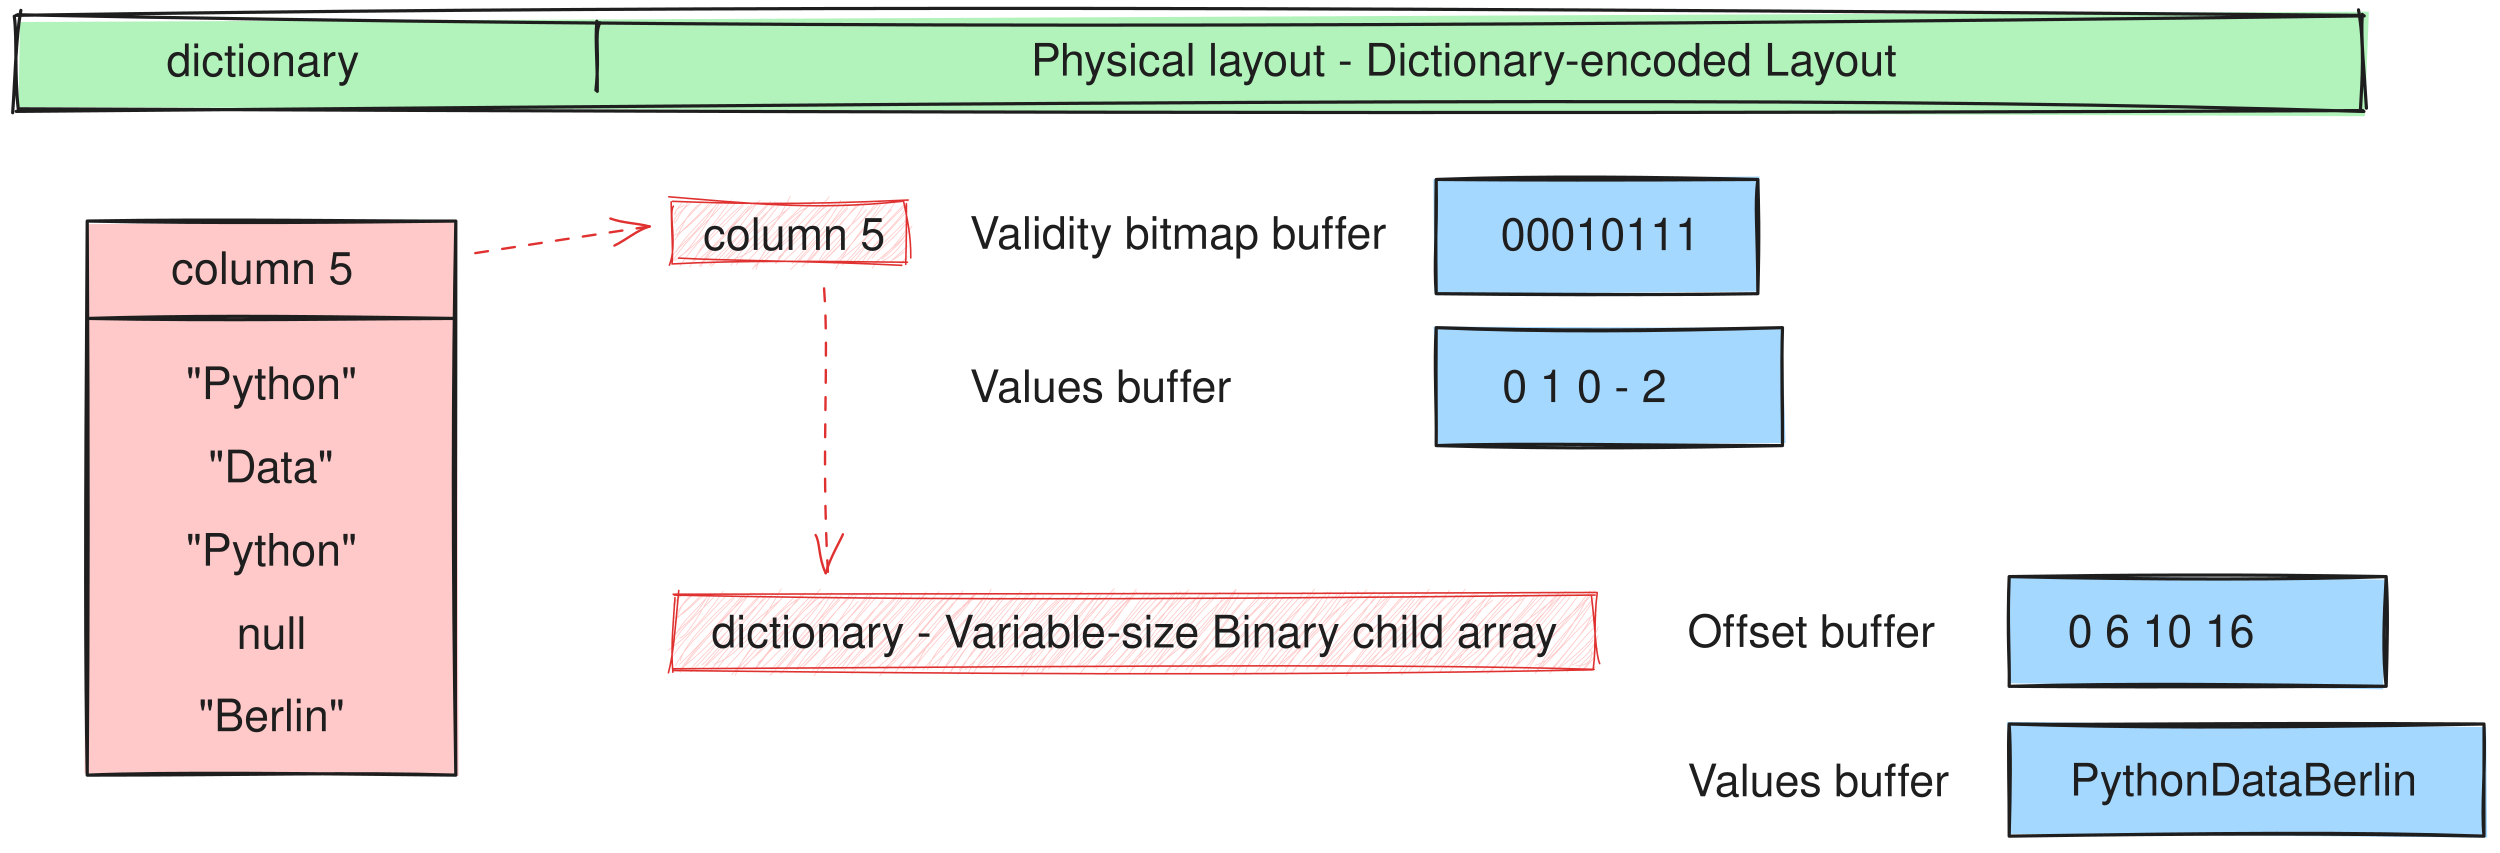
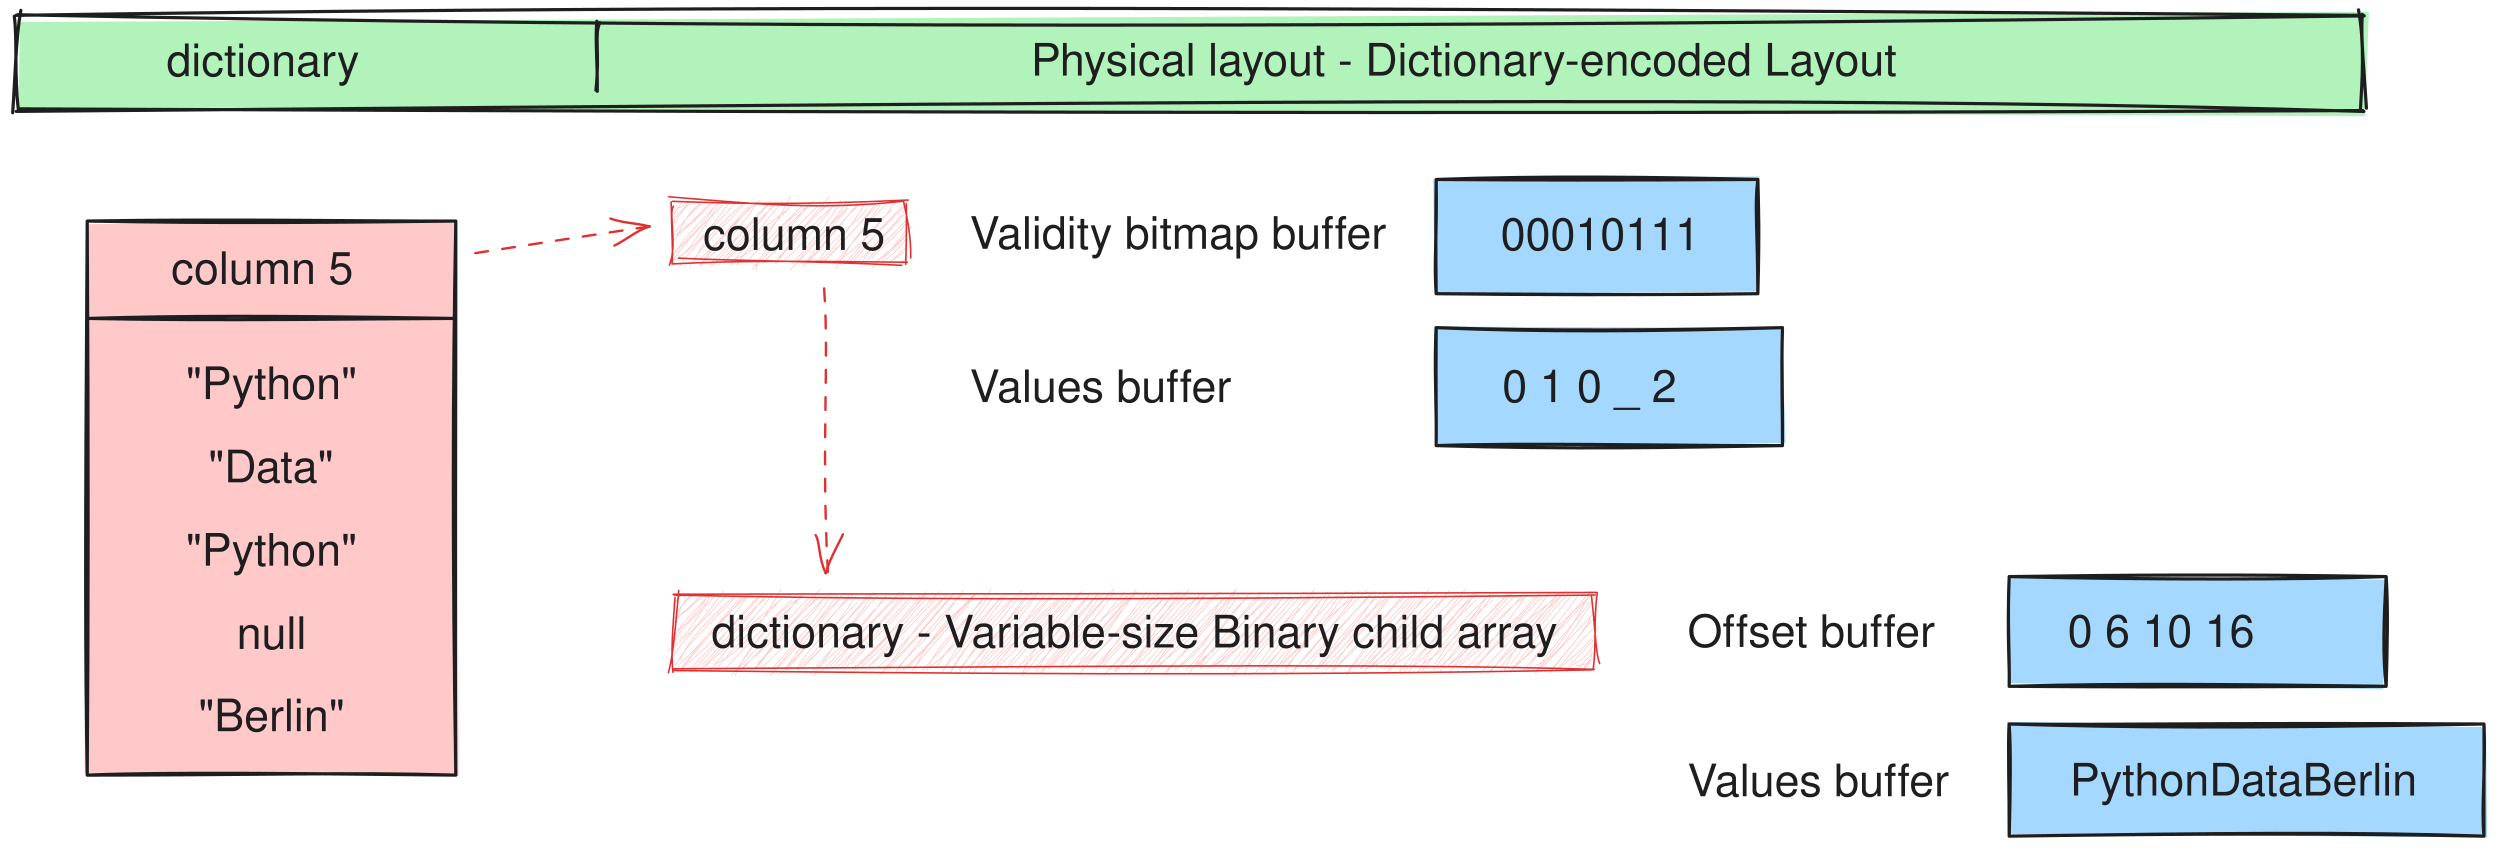
<svg xmlns="http://www.w3.org/2000/svg" version="1.1" viewBox="0 0 1562.414 532.562" width="1562.414" height="532.562">
  <defs>
    <style class="style-fonts">
      @font-face {
        font-family: "Virgil";
        src: url("https://excalidraw.com/Virgil.woff2");
      }
      @font-face {
        font-family: "Cascadia";
        src: url("https://excalidraw.com/Cascadia.woff2");
      }
      @font-face {
        font-family: "Assistant";
        src: url("https://excalidraw.com/Assistant-Regular.woff2");
      }
    </style>
  </defs>
  <g stroke-linecap="round" transform="translate(10 10) rotate(0 733.5156 29.72166)">
    <path d="M2.54 3.74 L1470.49 -2.71 L1467.93 62.65 L1.56 56.85" stroke="none" stroke-width="0" fill="#b2f2bb" />
    <path d="M0.94 -0.79 C427.88 7.82, 857.07 7.69, 1467.55 -0.07 M0.03 -0.41 C361.87 -5.79, 723.06 -6.61, 1467.04 -0.4 M1463.97 -3.85 C1467.9 17.36, 1466.25 40.35, 1465.21 58.41 M1466.33 -1.02 C1465.32 16.12, 1467.54 32.58, 1468.93 57.61 M1466.67 59.1 C1083.84 60.71, 701.4 61.11, 1.42 57.99 M1467.36 59.66 C1171.68 50.78, 876.31 52.16, 0.17 59.61 M-2.08 60.46 C-0.38 36.98, -0.13 13.79, 3.04 -3.51 M1.47 58.53 C-1.1 36.95, 0.83 14.86, -1.06 0.15" stroke="#1e1e1e" stroke-width="2" fill="none" />
  </g>
  <g transform="translate(104.0473 21.80472) rotate(0 59.91699 16.1)">
    <text x="0" y="25.761" font-family="Helvetica, Segoe UI Emoji" font-size="28px" fill="#1e1e1e" text-anchor="start" style="white-space: pre;" direction="ltr" dominant-baseline="alphabetic">dictionary</text>
  </g>
-   <g transform="translate(644.2892 21.47495) rotate(0 270.5417 16.1)">
+   <g transform="translate(644.2892 21.47495) rotate(0 272.3643 16.1)">
    <text x="0" y="25.761" font-family="Helvetica, Segoe UI Emoji" font-size="28px" fill="#1e1e1e" text-anchor="start" style="white-space: pre;" direction="ltr" dominant-baseline="alphabetic">Physical layout - Dictionary-encoded Layout</text>
  </g>
  <g stroke-linecap="round" transform="translate(54.50792 138.1484) rotate(0 115.1775 173.1395)">
    <path d="M0.55 1.93 L230.77 0.41 L232.13 346.77 L-1.67 345.24" stroke="none" stroke-width="0" fill="#ffc9c9" />
    <path d="M0 0 C87.48 -1.44, 172.96 0.19, 230.36 0 M0 0 C81.92 1.61, 163.12 0.75, 230.36 0 M230.36 0 C228.38 103.95, 228.22 207.58, 230.36 346.28 M230.36 0 C230.46 117.69, 229.67 235.7, 230.36 346.28 M230.36 346.28 C165.38 344.36, 102.8 346.25, 0 346.28 M230.36 346.28 C138.52 345.31, 47.45 344.29, 0 346.28 M0 346.28 C0.66 250.03, 0.84 152.25, 0 0 M0 346.28 C-1.21 276.72, -1.38 206.29, 0 0" stroke="#1e1e1e" stroke-width="2" fill="none" />
  </g>
  <g stroke-linecap="round">
    <g transform="translate(54.86217 199.0093) rotate(0 114.2212 0)">
      <path d="M0 0 C83.51 1.65, 169.77 0.16, 228.44 0 M0 0 C56.79 -1.66, 113.81 -1.83, 228.44 0" stroke="#1e1e1e" stroke-width="2" fill="none" />
    </g>
  </g>
  <mask />
-   <g transform="translate(106.994 151.7218) rotate(0 56.9 16.1)">
+   <g transform="translate(106.994 151.7218) rotate(0 56.80664 16.1)">
    <text x="0" y="25.761" font-family="Helvetica, Segoe UI Emoji" font-size="28px" fill="#1e1e1e" text-anchor="start" style="white-space: pre;" direction="ltr" dominant-baseline="alphabetic">column 5</text>
  </g>
-   <g transform="translate(116.1601 223.6248) rotate(0 53.45833 16.1)">
+   <g transform="translate(116.1601 223.6248) rotate(0 53.52539 16.1)">
    <text x="0" y="25.761" font-family="Helvetica, Segoe UI Emoji" font-size="28px" fill="#1e1e1e" text-anchor="start" style="white-space: pre;" direction="ltr" dominant-baseline="alphabetic">"Python"</text>
  </g>
-   <g transform="translate(130.1737 275.6863) rotate(0 39.125 16.1)">
+   <g transform="translate(130.1737 275.6863) rotate(0 39.51172 16.1)">
    <text x="0" y="25.761" font-family="Helvetica, Segoe UI Emoji" font-size="28px" fill="#1e1e1e" text-anchor="start" style="white-space: pre;" direction="ltr" dominant-baseline="alphabetic">"Data"</text>
  </g>
-   <g transform="translate(116.1601 327.7479) rotate(0 53.45833 16.1)">
+   <g transform="translate(116.1601 327.7479) rotate(0 53.52539 16.1)">
    <text x="0" y="25.761" font-family="Helvetica, Segoe UI Emoji" font-size="28px" fill="#1e1e1e" text-anchor="start" style="white-space: pre;" direction="ltr" dominant-baseline="alphabetic">"Python"</text>
  </g>
-   <g transform="translate(123.953 431.2362) rotate(0 45.71667 16.1)">
+   <g transform="translate(123.953 431.2362) rotate(0 45.73242 16.1)">
    <text x="0" y="25.761" font-family="Helvetica, Segoe UI Emoji" font-size="28px" fill="#1e1e1e" text-anchor="start" style="white-space: pre;" direction="ltr" dominant-baseline="alphabetic">"Berlin"</text>
  </g>
-   <g transform="translate(147.8925 379.8094) rotate(0 21.78333 16.1)">
+   <g transform="translate(147.8925 379.8094) rotate(0 21.79297 16.1)">
    <text x="0" y="25.761" font-family="Helvetica, Segoe UI Emoji" font-size="28px" fill="#1e1e1e" text-anchor="start" style="white-space: pre;" direction="ltr" dominant-baseline="alphabetic">null</text>
  </g>
  <g stroke-linecap="round" transform="translate(421.0605 126.8442) rotate(0 72.28798 18.98326)">
    <path d="M0 0 C0 0, 0 0, 0 0 M0 0 C0 0, 0 0, 0 0 M1.33 7.08 C1.12 3.73, 1.44 4.13, 6.39 1.42 M0.23 7.15 C2.01 3.81, 2.73 2.83, 4.83 0.35 M0.13 12.1 C0.05 7.57, 7.17 4.71, 8.86 -0.81 M0.53 12.73 C3.66 9.02, 3.98 4.51, 10.32 0.37 M2.04 20.65 C5.82 13.56, 9.26 5.45, 16.29 0.61 M1.47 17.66 C5.21 12.5, 10.46 7.02, 17.19 0.3 M-0.04 20.27 C8.05 17.17, 14.72 8.67, 24.53 -0.32 M0.76 23.16 C4.46 16.8, 10.66 13.24, 21.96 0.61 M-1.62 34.15 C2.59 27.01, 14.51 19.65, 24.74 3.37 M1.53 30.57 C5.63 22.52, 15.49 13.49, 28.22 -0.61 M3.54 33.48 C10.46 30.18, 20.41 12.33, 28.21 0.84 M-0.4 35.94 C7.61 23.03, 18.92 13.84, 30.41 1.38 M0.71 35.97 C13.34 26.66, 21.08 19.31, 35.95 -1.9 M3.82 39.58 C11.47 27.51, 23.54 16.61, 38.86 -0.26 M12.96 36.97 C15.01 28.2, 26.39 15.24, 43.13 0.69 M10.08 40.02 C15.3 29.04, 23.37 22.35, 43.46 1.66 M16.84 39.83 C22.99 28.51, 41.1 11.82, 49.15 0.47 M16.09 39.31 C23.31 28.06, 31.95 19.27, 46.74 2.02 M16.42 34.73 C27.75 25.32, 39.75 9.12, 54.08 -1.65 M18.55 36.65 C28.78 28.76, 37.84 20.82, 51.48 0.93 M22.48 38.88 C31.77 27.42, 46.33 16.9, 60.69 -0.95 M23.39 39.51 C35.36 29.17, 42.97 16.05, 57.9 1.46 M30.48 35.32 C37.18 29.66, 49.04 13.41, 62.97 1.82 M31 37.31 C43.81 22.73, 58.17 8.12, 63.23 -0.81 M33.06 35.61 C40.5 28.93, 56.01 15.23, 72.06 3.25 M35.74 38.96 C45.37 25.22, 56.98 13.39, 66.85 -0.12 M38.09 34.67 C48.77 32.25, 59.51 22.21, 72.84 -4.04 M39.17 38.57 C46.76 27.7, 56.62 19.92, 73.92 1.04 M49.12 41.4 C59.29 29.02, 66.25 12.14, 81.86 3.38 M45.6 36.99 C55.18 26.77, 62.87 18.42, 80.51 1.63 M51.38 41.58 C56.96 24.19, 73.47 12.98, 87.87 -1.5 M51.26 39.53 C59.68 30.4, 66.14 24.15, 85.21 -0.38 M56.32 36.48 C68.07 25.43, 79.73 17.96, 93.81 2.62 M55.88 37.49 C68.55 25.03, 77.99 13.21, 90.26 1.64 M63.56 37.73 C70.29 28, 85.98 9.32, 97.33 -3.93 M63.87 37.87 C75.21 22.76, 84.53 10.08, 97.19 0.63 M65.45 33.97 C70.7 29.95, 79.75 20.21, 100.77 1.02 M67.91 36.93 C77.65 28.75, 88.83 16.49, 99.91 1.41 M72.99 41.68 C89.32 26.24, 100.25 10.17, 107.65 0.16 M74.07 37.84 C85.49 24.88, 97.97 11.67, 104.38 -1.65 M80.43 39.86 C86.97 32.6, 92.83 20.27, 108.71 3.51 M77.46 36.32 C90.58 20.7, 104.37 7.3, 109.7 0.98 M83.16 36.84 C93.64 26.82, 107.65 7.09, 117.71 -0.12 M83.35 38.23 C92.47 27.5, 103.22 15.09, 115.09 0.36 M90.3 37 C96.98 23.58, 111.96 14.43, 120.75 3.88 M90.76 37.24 C100.41 28.2, 109.83 16.83, 120.31 -1.04 M94.65 35.53 C103.61 27.46, 109.14 19.92, 129.5 -1.04 M93.65 36.41 C105.99 24.18, 119.78 9.73, 126.03 0.55 M101.22 41.16 C112.18 21.22, 127.63 5.82, 129.1 0.83 M100.46 37.85 C113.61 23.33, 122.45 11.33, 132.86 0.54 M105.21 38.92 C116.69 29.63, 121.98 16.53, 136.14 4.28 M103.32 36.31 C115.65 26.11, 124.75 19.29, 138.4 -0.36 M111.84 37.68 C116.86 31.64, 124.02 20.37, 147.13 -2.1 M108.98 37.59 C121.2 24.56, 131.43 14.76, 144.91 1.45 M117.68 37.07 C127.45 21.51, 138.72 14.85, 145.92 1.84 M115.2 36.41 C122.98 29.4, 130.03 22.87, 145.83 5.16 M123.88 34.56 C126.24 31.02, 137.47 22.31, 144.78 13.32 M119.17 38.25 C127.43 27.13, 139.68 17.82, 145.93 9.81 M124.04 40.89 C131.28 29.89, 138.84 29.58, 148.99 14.31 M124.5 37.76 C130.97 33.99, 137.23 28.71, 145.14 16.99 M130.22 34.91 C134.93 31.42, 142.45 24.15, 144.21 20.86 M130.33 36.4 C136.48 33.36, 139.3 29.74, 144.91 22.94 M137.13 35.51 C138.26 34.56, 139.29 34.31, 144.2 30.55 M135.52 36.67 C138.96 33.3, 142.71 30.55, 146.13 26.88 M141.59 39.4 C143.68 37.38, 144.03 34.46, 145.12 34.57 M141.39 37.74 C143.42 36.56, 144.02 35.53, 145.89 33.83" stroke="#ffc9c9" stroke-width="0.5" fill="none" />
    <path d="M-3.06 -3.85 C46.06 0.14, 88.84 4.86, 142.75 -1.03 M-0.7 -1.02 C35.81 0.32, 75.29 1.46, 146.48 -1.83 M143.68 -0.86 C145.88 9.45, 148.32 20.36, 148.14 34.34 M145.41 0.55 C145.39 6.12, 145.62 17.23, 144.99 38.38 M142.49 38.98 C88.26 36.22, 32.27 36.14, 3.04 34.45 M146.05 37.05 C91.74 36.51, 41.78 35.75, -1.06 38.11 M-2.71 38.87 C2.5 25.72, -3.3 6.68, -0.25 2.03 M-1.07 38.13 C-0.28 29.68, -1.27 23.77, -1.62 -0.68" stroke="#e03131" stroke-width="1" fill="none" />
  </g>
-   <g transform="translate(439.4095 130.426) rotate(0 56.9 16.1)">
+   <g transform="translate(439.4095 130.426) rotate(0 56.80664 16.1)">
    <text x="0" y="25.761" font-family="Helvetica, Segoe UI Emoji" font-size="28px" fill="#1e1e1e" text-anchor="start" style="white-space: pre;" direction="ltr" dominant-baseline="alphabetic">column 5</text>
  </g>
-   <g transform="translate(606.0676 225.5308) rotate(0 81.60833 16.1)">
+   <g transform="translate(606.0676 225.5308) rotate(0 81.21777 16.1)">
    <text x="0" y="25.761" font-family="Helvetica, Segoe UI Emoji" font-size="28px" fill="#1e1e1e" text-anchor="start" style="white-space: pre;" direction="ltr" dominant-baseline="alphabetic">Values buffer</text>
  </g>
-   <g transform="translate(606.0676 129.7275) rotate(0 130.0333 16.1)">
+   <g transform="translate(606.0676 129.7275) rotate(0 129.4521 16.1)">
    <text x="0" y="25.761" font-family="Helvetica, Segoe UI Emoji" font-size="28px" fill="#1e1e1e" text-anchor="start" style="white-space: pre;" direction="ltr" dominant-baseline="alphabetic">Validity bitmap buffer</text>
  </g>
  <g stroke-linecap="round">
    <g transform="translate(372.8796 12.369) rotate(0 0 22.21342)">
      <path d="M1.94 1.9 C-1.66 9.33, 2.11 20.45, -0.45 44 M0.13 0.89 C-0.96 12.98, 0.6 27.24, 0.41 44.7" stroke="#1e1e1e" stroke-width="2" fill="none" />
    </g>
  </g>
  <mask />
  <g stroke-linecap="round" transform="translate(897.577 112.1569) rotate(0 100.5076 35.69519)">
    <path d="M-1.84 -0.12 L202.03 -1.87 L200.62 70.09 L-1.07 71.56" stroke="none" stroke-width="0" fill="#a5d8ff" />
    <path d="M0 0 C66.4 -2.41, 137.83 -1.49, 201.02 0 M0 0 C55.67 0.42, 111.67 0.54, 201.02 0 M201.02 0 C198.94 15.78, 200.86 30.22, 201.02 71.39 M201.02 0 C201.42 16.18, 202.1 32.19, 201.02 71.39 M201.02 71.39 C157.42 72.15, 113.98 72.11, 0 71.39 M201.02 71.39 C125.54 72.36, 50.51 72.04, 0 71.39 M0 71.39 C-1.51 52.31, 0.56 36.61, 0 0 M0 71.39 C-0.39 44.11, -0.23 14.57, 0 0" stroke="#1e1e1e" stroke-width="2" fill="none" />
  </g>
-   <g transform="translate(937.866 130.5551) rotate(0 62.26667 16.1)">
+   <g transform="translate(937.866 130.5551) rotate(0 60.22461 16.1)">
    <text x="0" y="25.761" font-family="Helvetica, Segoe UI Emoji" font-size="28px" fill="#1e1e1e" text-anchor="start" style="white-space: pre;" direction="ltr" dominant-baseline="alphabetic">00010111</text>
  </g>
  <g stroke-linecap="round" transform="translate(421.0605 371.7178) rotate(0 287.832 23.26222)">
    <path d="M0 0 C0 0, 0 0, 0 0 M0 0 C0 0, 0 0, 0 0 M-0.26 6.43 C-0.3 4.16, 3.26 2.73, 4.1 -0.03 M-0.06 6.74 C1.5 4.89, 1.66 2.63, 4.83 0.56 M1.87 13.81 C4.23 8.87, 6.32 3.14, 11.17 0.19 M1.41 11.42 C3.76 8.06, 7.33 4.42, 11.89 -0.06 M-0.43 14.63 C5.96 13.32, 11.02 6.67, 18.88 0.08 M0.36 17.52 C2.68 12.58, 7.59 10.51, 16.32 1.01 M-1.36 27.76 C1.61 21.95, 12.33 15.98, 19.75 3.01 M1.8 24.18 C4.54 17.78, 12.99 10.35, 23.23 -0.97 M3.8 27.08 C8.95 25.69, 17.23 9.76, 22.57 1.23 M-0.14 29.54 C6.1 18.83, 15.57 11.76, 24.76 1.77 M-3.62 34.86 C8.86 25.72, 16.45 18.53, 30.96 -2.26 M-0.51 38.47 C6.96 26.61, 18.84 15.92, 33.88 -0.62 M4.03 41.14 C6.99 31.29, 19.33 17.23, 37.49 1.08 M1.16 44.19 C7.14 32.46, 15.89 24.97, 37.82 2.06 M3.98 48.52 C12.97 34.17, 33.75 14.41, 44.16 0.11 M3.24 48.01 C12.38 34.66, 22.96 23.64, 41.75 1.66 M3.56 43.42 C17.2 31.2, 31.55 12.29, 48.44 -1.25 M5.69 45.34 C17.75 35.65, 28.47 25.8, 45.84 1.32 M9.62 47.57 C20.96 33.7, 37.55 20.85, 55.71 -1.31 M10.53 48.21 C24.68 35.41, 34.53 19.71, 52.91 1.1 M17.62 44.01 C26.34 35.88, 40.33 17.19, 57.32 2.21 M18.14 46.01 C33.86 28.1, 51.02 10.28, 57.58 -0.41 M20.2 44.31 C29.69 35.26, 47.35 19.07, 67.08 2.89 M22.88 47.66 C35.12 30.79, 49.52 15.76, 61.86 -0.48 M25.23 43.36 C37.42 38.92, 49.81 26.98, 67.2 -3.65 M26.31 47.26 C35.49 34.47, 46.96 24.83, 68.28 1.43 M36.26 50.1 C48.98 34.87, 58.35 15.21, 76.87 3.02 M32.74 45.69 C44.18 33.25, 53.72 22.78, 75.52 1.27 M38.52 50.28 C46.11 30.55, 64.67 16.98, 82.22 -1.1 M38.4 48.23 C48.47 37.44, 56.46 29.43, 79.57 0.01 M43.46 45.18 C57.71 31.55, 71.7 21.4, 88.82 2.26 M43.02 46.19 C58.41 30.64, 70.51 15.77, 85.28 1.28 M50.7 46.43 C59.76 33.84, 77.89 12.36, 91.69 -3.53 M51.01 46.57 C65.01 28.48, 76.84 12.91, 91.54 1.02 M52.59 42.67 C59.35 36.66, 70 25.09, 95.78 0.66 M55.05 45.63 C67.04 34.82, 80.59 19.83, 94.92 1.05 M60.13 50.37 C79.3 31.7, 93.02 12.43, 102.01 0.55 M61.21 46.54 C75.27 30.63, 90.38 14.4, 98.73 -1.26 M66.91 49.31 C75.4 39.81, 83.08 25.39, 103.72 3.15 M63.95 45.77 C80.43 26.22, 97.57 8.97, 104.71 0.62 M70.3 45.54 C83.59 32.19, 100.35 9.29, 112.73 -0.48 M70.49 46.93 C81.96 33.39, 95.17 18.13, 110.1 0 M76.78 46.46 C85.94 29.96, 103.54 17.8, 115.1 4.28 M77.25 46.69 C89.25 35.02, 101.09 20.88, 114.66 -0.64 M81.79 44.23 C93.03 33.58, 100.7 23.56, 124.51 -1.4 M80.79 45.11 C96.15 29.48, 112.94 11.58, 121.05 0.19 M87.71 50.61 C101.88 27.18, 120.38 8.26, 123.46 1.22 M86.94 47.3 C103.12 29.44, 114.84 14.15, 127.22 0.94 M92.35 47.62 C106.14 35.51, 113.91 19.56, 131.15 3.92 M90.46 45 C105.14 32.42, 116.43 23.08, 133.41 -0.72 M98.98 46.38 C105.65 38.3, 114.47 25.12, 141.48 -1.71 M96.12 46.29 C110.68 30.61, 123.21 18.17, 139.27 1.85 M104.82 45.76 C118.43 25.73, 133.54 14.65, 143.56 -1.53 M102.34 45.1 C112.91 35.34, 122.51 25.87, 143.46 1.78 M111.02 43.25 C118.4 33.68, 134.85 18.97, 147.66 3.91 M106.31 46.95 C120.04 29.57, 137.78 13.94, 148.82 0.4 M111.18 49.59 C123.65 33.2, 136.2 27.15, 157.78 -1.9 M111.64 46.46 C123.5 36.43, 135.13 24.97, 153.93 0.78 M117.36 43.6 C131.71 28.68, 149.3 9.83, 157.59 -0.63 M117.47 45.09 C130.59 33.9, 140.24 22.43, 158.29 1.44 M124.54 42.9 C133.35 34.28, 141.53 26.29, 162.98 3.57 M122.07 44.69 C137.37 27.46, 153.79 11, 165.95 -2.08 M128.67 50.67 C143.95 33.83, 153.44 14.51, 168.01 2.87 M128.01 45.13 C143.34 31.93, 153.34 19.27, 170.57 0.42 M131.13 46.37 C148.51 31.66, 151.15 26.04, 173.45 0.48 M133.74 45.96 C146.93 33.76, 156.8 20.18, 175.12 -0.59 M140.74 44.56 C150.46 34.02, 160.88 25.76, 180.76 -2.55 M138.76 48.01 C150.54 33.29, 161.94 16.84, 180.95 -0.69 M146.29 45.56 C151.92 39.01, 165.44 25.65, 188.6 -0.67 M143.2 47.02 C157.67 33.4, 167.12 21.44, 187.46 0.02 M150.49 46.28 C159.4 28.11, 170.94 13.35, 186.83 3.04 M149 47.26 C163.57 28.08, 181.29 11.28, 189.18 -1.34 M158.51 46.89 C164.19 31.4, 175.58 24.02, 192.98 3.49 M155.46 47.17 C168.87 32.38, 180.38 19.71, 195.44 -0.91 M163.96 45.67 C174.94 27.06, 191.58 12.77, 198.31 -3.56 M160.44 44.96 C171.19 36.56, 182.91 24.32, 199.45 1.6 M169.39 45.67 C181.51 31.46, 197.11 11.34, 204.25 1.18 M167.94 48.27 C176.5 31.9, 188.03 19.11, 205.96 0.5 M172.31 49.5 C182.73 32.09, 193.24 19.41, 208.44 -0.67 M173.24 47.76 C182.03 31.89, 193.75 19.18, 212.37 1.79 M177.66 50.07 C187.7 32.33, 201.95 13.24, 217.21 -2.47 M178.52 46.74 C188.49 33.62, 196.59 25.61, 216.36 0.72 M183.84 49.36 C190.59 34.49, 205.45 21.75, 223.58 -1.74 M181.99 46.85 C193.21 38, 199.96 26.6, 221 -0.52 M186.52 49.89 C198.14 31.13, 210.94 14.75, 227.76 -1.47 M188.85 46.35 C203.25 31.16, 218.68 11.46, 226.41 0.77 M191.96 45.75 C205.55 38.09, 213.81 23.72, 231.19 0.67 M191.7 46.03 C204.01 31.42, 217.29 19.92, 234.84 1.48 M198.26 45.57 C202.74 37.2, 211.23 32.41, 240.3 3.79 M198.98 47.11 C211.8 32.62, 221.18 18.01, 237.67 -1.01 M199.21 48.04 C211.19 30.29, 225.38 15.84, 239.88 2.84 M201.85 45.61 C214.54 34.14, 225.18 21.31, 243.81 1.13 M210.32 44.66 C220.76 35.28, 229.79 20.3, 246.3 3.56 M207.43 45.92 C221.66 29.09, 236.58 11.8, 248.11 0.01 M217.26 50.46 C225.38 33.22, 238.26 11.68, 255.39 -2.03 M214.34 46.49 C226.44 33.33, 239.89 17.48, 254.3 -1.63 M217.93 50.82 C234.86 30.31, 240.67 20.04, 260.4 -0.81 M217.84 45.43 C236.04 27.93, 250.86 12.87, 260.16 -0.71 M226.9 48.14 C231.33 38.27, 244.78 21.04, 264.56 0.11 M225.5 46.13 C232.46 37.76, 243.78 26.72, 265.1 -0.3 M229.45 48.63 C243.58 34.71, 251 22.79, 267.01 0.18 M230.26 46.89 C242.74 29.83, 258.08 14.28, 271.34 0.11 M234.04 45.05 C242.56 38.29, 248.59 24.82, 275.37 -3.83 M234.11 46.55 C251.24 28.9, 264.54 14.06, 275.47 -1.85 M242.35 43.5 C247.03 31.9, 262.42 21, 283.68 0.9 M241.18 46.11 C256.09 27.41, 270.02 13.07, 281.62 -1.71 M245.73 46.08 C257.65 32.28, 275.32 13.02, 284.93 1.97 M245.39 46.34 C258.02 32.27, 269.04 18.65, 285.08 1.35 M251.25 45.73 C263.26 36.92, 271.34 22.4, 289.06 -3.43 M251.54 45.44 C260.4 32.75, 271.39 20.43, 289.4 -1.76 M254.14 48.94 C265.48 34.16, 273.35 29.63, 295.46 -1.82 M254.98 44.64 C272.07 30.65, 283.88 16.17, 298.05 -0.52 M263.86 46.51 C276.12 32.53, 288.95 8.73, 302.96 -0.67 M262.7 45.82 C270.87 36.52, 281.14 24.8, 303.52 0.91 M268.54 44.27 C280.01 31.27, 285.61 25.6, 306.32 2.36 M264.98 45.15 C277.65 32.59, 291.37 16.82, 306.95 1.26 M269.04 49.89 C284.78 34.19, 294.27 20.83, 314.28 -1.84 M272.48 46.73 C282.7 33.84, 297.28 20.42, 311.25 -0.18 M275.37 47.56 C287.61 35.52, 299.9 15.5, 321.99 -3.08 M275.91 48.15 C288.24 36, 298.36 23.49, 316.76 -1.99 M284.77 48.8 C294.61 33.92, 297.89 22.28, 321.07 -1.08 M283.12 46.22 C297.33 29.77, 311.01 14.2, 322.32 1.06 M286.16 43.16 C301.77 31.59, 312.14 12.26, 328.08 1.19 M286.73 46.48 C297.13 37.35, 306.58 26.33, 328.93 -0.42 M294.15 49.03 C310.4 26.18, 326.55 12.14, 330.5 0.35 M293.29 44.91 C304.82 32.44, 313.37 20.12, 332.86 -0.74 M296.91 49.07 C305.74 37.64, 316.99 18.51, 339.3 -0.68 M298.2 46.27 C312.09 33.11, 323.69 15.91, 341.31 -1.59 M301.42 45.26 C320.75 30.15, 335.29 16.56, 342.85 2.08 M302.13 45.98 C317.37 30.22, 332.89 11.08, 345.48 1.65 M306.75 49.9 C327.27 25.8, 342.04 7.79, 350.85 -2.86 M307.46 47.99 C317.36 37.37, 327.78 28.75, 347.57 2.24 M315.92 45.06 C327.83 36.5, 334.01 28.77, 351.55 -3.42 M313.19 47.16 C325.41 36.01, 338.97 21.89, 353.19 -0.02 M321.91 49.4 C337.37 27.45, 347.68 10.83, 357.04 3.06 M320.13 46.9 C332.26 34.75, 340.84 23.17, 359.75 -0.89 M328.13 44.84 C335.9 35.69, 343.59 24.05, 367.12 1.24 M326.47 44.75 C338.28 34.58, 347.58 19.2, 367.45 -1.4 M326.45 43.42 C342.19 30.88, 357.92 16.3, 371.29 0.63 M328.93 46.08 C340.71 35.16, 351.4 20.39, 372.39 1.88 M333.66 45.92 C348.48 39.58, 352.78 25.51, 377.25 2.27 M334.39 45.63 C345.03 36.39, 357.17 23.41, 378.18 -1.61 M337.53 44.71 C356.49 31.67, 370.27 16.31, 380.86 1.53 M341 45.2 C350.47 35.21, 359.27 27.48, 381.11 1.25 M349.24 46.45 C357.18 36.21, 363.5 29.31, 386.71 2.81 M345.82 47.22 C359.5 27.99, 374.34 13.68, 385.71 0.82 M349.44 50.88 C361.73 36.27, 369.84 24.77, 394.08 -1.67 M349.94 48.44 C362.81 33.5, 377.08 16.81, 393.96 -1.57 M356.71 49.51 C361.19 35.43, 370.03 29.14, 401.43 -1.16 M358.08 45.5 C371.49 31.21, 384.46 12.5, 396.82 -0.09 M365.6 44.43 C372.56 31.85, 387.99 14.01, 400.43 -3.57 M363.77 48.58 C371.71 39.4, 380.89 28.28, 403.44 1.25 M367.07 47.02 C383.36 32.63, 399.32 10.48, 404.44 3.23 M368.91 47.03 C379.31 36, 388.77 21.16, 408.72 -1.77 M374.54 48.72 C385.54 33.57, 402.58 13.95, 410.52 -1.84 M372.96 46.96 C381.45 35.92, 388.63 28.02, 414.47 0.06 M380.4 43.77 C392.22 31.72, 408.54 17.74, 419.92 -2.29 M376.5 44.92 C387.8 37.15, 398.21 25.76, 417.05 -1.06 M381.95 47.99 C394.68 27.7, 409.95 11.31, 424.08 2.68 M382.41 45.47 C390.77 34.74, 399.54 26.25, 424.44 -0.22 M385.94 49.45 C398.14 33.79, 413.91 16.07, 433.15 -3.1 M387.45 46.85 C397.89 35.98, 406.8 25.68, 427.92 -2.26 M394.59 43.35 C406.19 31.97, 415.38 20.57, 437.96 -1.96 M395.45 46.57 C408.44 29.49, 422.2 14.47, 435.15 -0.08 M402.05 46.62 C417.16 28.3, 430.15 14.64, 438.55 0.3 M400.84 47.06 C413.17 29.34, 430.52 10.44, 441.84 -1.09 M404.4 44.79 C411.6 37.03, 422.66 21.39, 446.14 1.19 M405.86 45.28 C415.7 35.74, 424.34 26.87, 444.85 -1.49 M411.54 47.44 C418.7 31.65, 434.25 18.33, 447.66 0.26 M407.5 47.11 C422.48 31.06, 437.53 15.79, 449.79 -0.73 M412.41 47.19 C428.6 27.96, 442.34 17.57, 455.73 1.91 M413.87 45.18 C432.32 29.7, 448.13 8.17, 456.21 0.17 M420.33 50.73 C433.08 31.58, 448.6 17.05, 465.15 -1.97 M420.67 48.84 C433.05 30.09, 445.32 17.22, 461.16 0.22 M428.8 46.28 C441.57 32.72, 456.55 10.75, 462.94 2.88 M426.11 46.42 C436.29 33.58, 448.21 21.93, 468.35 0.09 M429.5 46.4 C444.73 33.04, 450.74 26.44, 472.15 -3.52 M432.06 46.95 C446.67 28.76, 461.32 9.85, 471.13 0.48 M432.84 46.67 C450.09 32.48, 467.53 14.78, 477.14 3.67 M435.68 45.71 C449.77 30.1, 463.23 14.1, 476.84 -0.01 M437.89 44.51 C451.26 36.37, 464.97 21.95, 484.89 -2.91 M442.5 45.92 C452.18 34.65, 459.4 24.25, 483.29 1.05 M444.95 45.86 C456.19 32.17, 468.81 22.21, 488.8 0.69 M446.1 48.31 C457.6 33.4, 469.18 20.19, 489.67 0.19 M449.49 43.99 C465.07 35.67, 474.39 22.6, 494.75 -3.53 M453.21 48.79 C466.84 29.6, 484.79 9.97, 493.71 1.77 M454.68 50.21 C464.43 36.6, 477.54 27.11, 501.53 3.25 M459.34 48.06 C470.7 31.23, 487.59 13.9, 499.27 -0.46 M465.4 48.64 C476.32 27.78, 489.06 8.14, 502.9 -0.62 M461.89 45.2 C479.83 29.99, 493.42 9.61, 501.52 -1.7 M468.7 42.96 C484.59 32.4, 496.81 17.71, 508.06 1.52 M467.8 47.35 C482.55 28.5, 497.36 10.89, 510.52 -0.52 M475.84 43.15 C483.12 32.88, 487.65 22.7, 511.64 3.42 M474.65 47.31 C487.1 30.16, 503.45 13.03, 512.33 -1.17 M478.79 48.23 C490.61 28.06, 506.61 16.44, 522.23 -1.43 M478.31 45.15 C490.27 36.97, 496.29 24.95, 520.71 -0.02 M484.18 49.05 C495.39 34.83, 510.03 12.31, 524.37 -0.92 M482.05 45.86 C492.46 37.54, 499.84 25.9, 526.16 0.13 M485.87 43 C507.5 25.58, 519.07 8.82, 531.03 2.31 M488.16 44.97 C504.91 31.52, 515.49 14.97, 531.6 -0.39 M490.89 44.79 C506.62 30.5, 523.88 21.11, 537.64 1.73 M495.09 46.16 C504.86 36.79, 516.21 24.41, 533.47 -0.45 M499.98 45.15 C512.73 34.42, 527.47 16.2, 542.57 1.56 M501.06 46.89 C511.95 30.28, 527.13 17.24, 541.36 -0.52 M501.57 45.66 C512.1 31.42, 523.96 23.47, 549.12 3.61 M505.2 48.06 C516.62 34.7, 528.17 24.33, 547.16 -1.03 M508.28 49.41 C516.92 39.91, 531.34 29.43, 554.06 -2.02 M511.16 47.57 C520.63 35.24, 530.59 21.84, 552.63 -0.74 M518.95 47.83 C522.69 39.12, 529.39 23.4, 557.59 -2.17 M516.24 46 C523.18 36.71, 533.83 26.68, 554.57 0.86 M523.08 43.4 C527.04 38.27, 539.39 21.16, 559.86 -1.87 M523.04 48.21 C537.74 28.15, 550 13.94, 560.44 1.2 M526.88 44.38 C537.19 32.47, 556.19 16.58, 570.97 2.39 M524.54 44.97 C541.98 32.92, 552.5 17.22, 565.48 0.23 M533.12 48.35 C544.41 27.27, 559.67 17.76, 575.46 -2.56 M531.08 47.33 C546.59 28.2, 561.08 12.65, 572.31 -1.91 M538.35 49.21 C553.25 31.53, 563.37 18.71, 573 -2.34 M538.82 48.51 C544.55 37.14, 556.06 25.82, 574.79 2.18 M538.26 44.14 C552.23 40.09, 560.35 24.2, 574.24 4.51 M542.06 45.76 C549.35 39.05, 559.12 27.73, 576.95 9.6 M547.46 49.14 C558.36 34.48, 570.21 22.41, 573.3 13.19 M548.28 46.74 C555.15 39.67, 559.12 33.83, 576.62 12.66 M553.52 45.75 C560.66 40.08, 575.12 29.06, 577.85 20 M551.22 47.15 C559.33 39.3, 564.75 30.67, 574.65 21.13 M561.44 43.83 C568.71 41.34, 575.9 31.66, 577.67 25.53 M558.53 48.34 C560.49 41.26, 566.24 38.56, 574.56 28.31 M563.67 44.3 C572 45.24, 576.09 37.19, 572.45 34.17 M564.89 46.96 C568.51 41.29, 572.4 39.06, 577.52 33.4 M568.76 46.23 C570.61 43.05, 570.29 44.15, 574.88 39.77 M568.21 47.72 C570.5 45.35, 571.58 42.71, 575.77 38.81 M573.41 47.16 C574.89 46.2, 575.45 44.97, 576.09 45.08 M574.2 46.78 C574.59 46.11, 575.42 45.71, 575.61 45" stroke="#ffc9c9" stroke-width="0.5" fill="none" />
    <path d="M-0.36 -0.34 C150.68 -0.76, 302.11 -0.37, 577.09 -1.45 M0.33 0.22 C116.07 2.55, 232.11 3.93, 575.83 0.16 M573.58 1.02 C575.8 18.76, 576.05 36.78, 578.7 43.01 M577.13 -0.91 C574.83 15.54, 576.75 31.47, 574.61 46.67 M574.58 46.89 C367.66 51.13, 156.06 49.04, -0.1 47.34 M575.24 46.59 C456.59 43.36, 337.3 44.14, -0.65 46.25 M-3.31 48.75 C-0.27 36.9, 0.69 24.37, 3.14 -2.67 M-0.54 48.41 C-2.04 32.86, 0.08 13.43, 0.78 1.77" stroke="#e03131" stroke-width="1" fill="none" />
  </g>
-   <g transform="translate(444.6015 378.88) rotate(0 264.3583 16.1)">
+   <g transform="translate(444.6015 378.88) rotate(0 264.291 16.1)">
    <text x="0" y="25.761" font-family="Helvetica, Segoe UI Emoji" font-size="28px" fill="#1e1e1e" text-anchor="start" style="white-space: pre;" direction="ltr" dominant-baseline="alphabetic">dictionary - Variable-size Binary child array</text>
  </g>
  <g stroke-linecap="round">
    <g transform="translate(512.0075 179.7259) rotate(0 4.072675 87.99769)">
      <path d="M3.01 0.51 C6.34 45.4, 1.1 100.65, 5.4 177.65" stroke="#e03131" stroke-width="1.5" fill="none" stroke-dasharray="8 9" />
    </g>
    <g transform="translate(512.0075 179.7259) rotate(0 4.072675 87.99769)">
      <path d="M-2.3 154.66 C0.57 159.08, -0.62 168.67, 4.03 178.48" stroke="#e03131" stroke-width="1.5" fill="none" />
    </g>
    <g transform="translate(512.0075 179.7259) rotate(0 4.072675 87.99769)">
      <path d="M14.79 154.19 C12.91 158.72, 6.96 168.44, 4.03 178.48" stroke="#e03131" stroke-width="1.5" fill="none" />
    </g>
  </g>
  <mask />
-   <g transform="translate(1054.651 471.8877) rotate(0 81.60833 16.1)">
+   <g transform="translate(1054.651 471.8877) rotate(0 81.21777 16.1)">
    <text x="0" y="25.761" font-family="Helvetica, Segoe UI Emoji" font-size="28px" fill="#1e1e1e" text-anchor="start" style="white-space: pre;" direction="ltr" dominant-baseline="alphabetic">Values buffer</text>
  </g>
  <g stroke-linecap="round" transform="translate(897.577 204.7697) rotate(0 108.2082 36.86105)">
    <path d="M-1.62 -0.68 L216 0.22 L218.34 72.07 L1.11 73.64" stroke="none" stroke-width="0" fill="#a5d8ff" />
    <path d="M0 0 C65.97 2.85, 134.17 2.43, 216.42 0 M0 0 C71.09 2.28, 141.88 1.62, 216.42 0 M216.42 0 C215.55 29.18, 216.55 57.68, 216.42 73.72 M216.42 0 C215.65 23, 216.65 44.73, 216.42 73.72 M216.42 73.72 C134.57 73.67, 53.07 71.9, 0 73.72 M216.42 73.72 C150.65 74.9, 83.57 76.19, 0 73.72 M0 73.72 C0.35 49.75, -1.39 23.35, 0 0 M0 73.72 C0.18 56.16, -0.32 39.79, 0 0" stroke="#1e1e1e" stroke-width="2" fill="none" />
  </g>
-   <g transform="translate(938.8613 225.5308) rotate(0 66.925 16.1)">
-     <text x="0" y="25.761" font-family="Helvetica, Segoe UI Emoji" font-size="28px" fill="#1e1e1e" text-anchor="start" style="white-space: pre;" direction="ltr" dominant-baseline="alphabetic">0  1  0  -  2</text>
+   <g transform="translate(938.8613 225.5308) rotate(0 70.04785 16.1)">
+     <text x="0" y="25.761" font-family="Helvetica, Segoe UI Emoji" font-size="28px" fill="#1e1e1e" text-anchor="start" style="white-space: pre;" direction="ltr" dominant-baseline="alphabetic">0  1  0  _  2</text>
  </g>
-   <g transform="translate(1054.651 378.5414) rotate(0 76.90833 16.1)">
+   <g transform="translate(1054.651 378.5414) rotate(0 76.54199 16.1)">
    <text x="0" y="25.761" font-family="Helvetica, Segoe UI Emoji" font-size="28px" fill="#1e1e1e" text-anchor="start" style="white-space: pre;" direction="ltr" dominant-baseline="alphabetic">Offset buffer</text>
  </g>
  <g stroke-linecap="round" transform="translate(1255.67 360.3555) rotate(0 117.8028 34.28586)">
    <path d="M0.28 -0.39 L235.06 1.88 L233.7 70.48 L0.21 66.62" stroke="none" stroke-width="0" fill="#a5d8ff" />
    <path d="M0 0 C90.76 2.08, 183.24 1.93, 235.61 0 M0 0 C70.89 -1.01, 143.37 -1.59, 235.61 0 M235.61 0 C234.13 26.59, 233.37 50.17, 235.61 68.57 M235.61 0 C236.91 20.4, 236.27 42.96, 235.61 68.57 M235.61 68.57 C155.64 67.6, 74.31 66.42, 0 68.57 M235.61 68.57 C180.01 68.55, 124.19 69.36, 0 68.57 M0 68.57 C0.46 55.49, -1.42 39.67, 0 0 M0 68.57 C0.38 49.07, -1.24 28.34, 0 0" stroke="#1e1e1e" stroke-width="2" fill="none" />
  </g>
-   <g transform="translate(1292.228 378.5414) rotate(0 70.05 16.1)">
+   <g transform="translate(1292.228 378.5414) rotate(0 70.05469 16.1)">
    <text x="0" y="25.761" font-family="Helvetica, Segoe UI Emoji" font-size="28px" fill="#1e1e1e" text-anchor="start" style="white-space: pre;" direction="ltr" dominant-baseline="alphabetic">0  6  10  16</text>
  </g>
  <g stroke-linecap="round" transform="translate(1255.67 452.4773) rotate(0 148.3724 35.04221)">
    <path d="M-1.37 -1.28 L298.06 1.93 L298.74 70.94 L0.27 68.66" stroke="none" stroke-width="0" fill="#a5d8ff" />
    <path d="M0 0 C62.8 0.82, 125.23 -0.97, 296.74 0 M0 0 C71.44 2.16, 144.13 2.8, 296.74 0 M296.74 0 C297.88 27.87, 294.98 52.35, 296.74 70.08 M296.74 0 C296.91 19.94, 296.57 41.26, 296.74 70.08 M296.74 70.08 C215.2 67.33, 130.96 68.22, 0 70.08 M296.74 70.08 C204.84 68.24, 112.73 68.42, 0 70.08 M0 70.08 C0.14 42.65, -0.94 14.1, 0 0 M0 70.08 C0.77 41.49, 1.06 15.72, 0 0" stroke="#1e1e1e" stroke-width="2" fill="none" />
  </g>
-   <g transform="translate(1293.621 471.4195) rotate(0 108.5 16.1)">
+   <g transform="translate(1293.621 471.4195) rotate(0 108.9512 16.1)">
    <text x="0" y="25.761" font-family="Helvetica, Segoe UI Emoji" font-size="28px" fill="#1e1e1e" text-anchor="start" style="white-space: pre;" direction="ltr" dominant-baseline="alphabetic">PythonDataBerlin</text>
  </g>
  <g stroke-linecap="round">
    <g transform="translate(297.6218 158.8882) rotate(0 53.88221 -8.099907)">
      <path d="M-0.57 -0.7 C17.34 -3.5, 90.4 -14.78, 108.35 -17.35" stroke="#e03131" stroke-width="1.5" fill="none" stroke-dasharray="8 9" />
    </g>
    <g transform="translate(297.6218 158.8882) rotate(0 53.88221 -8.099907)">
      <path d="M86.38 -5.42 C93.48 -8.8, 100.92 -15.29, 108.35 -17.35" stroke="#e03131" stroke-width="1.5" fill="none" />
    </g>
    <g transform="translate(297.6218 158.8882) rotate(0 53.88221 -8.099907)">
      <path d="M83.85 -22.33 C91.82 -19.38, 100.21 -19.55, 108.35 -17.35" stroke="#e03131" stroke-width="1.5" fill="none" />
    </g>
  </g>
  <mask />
</svg>
